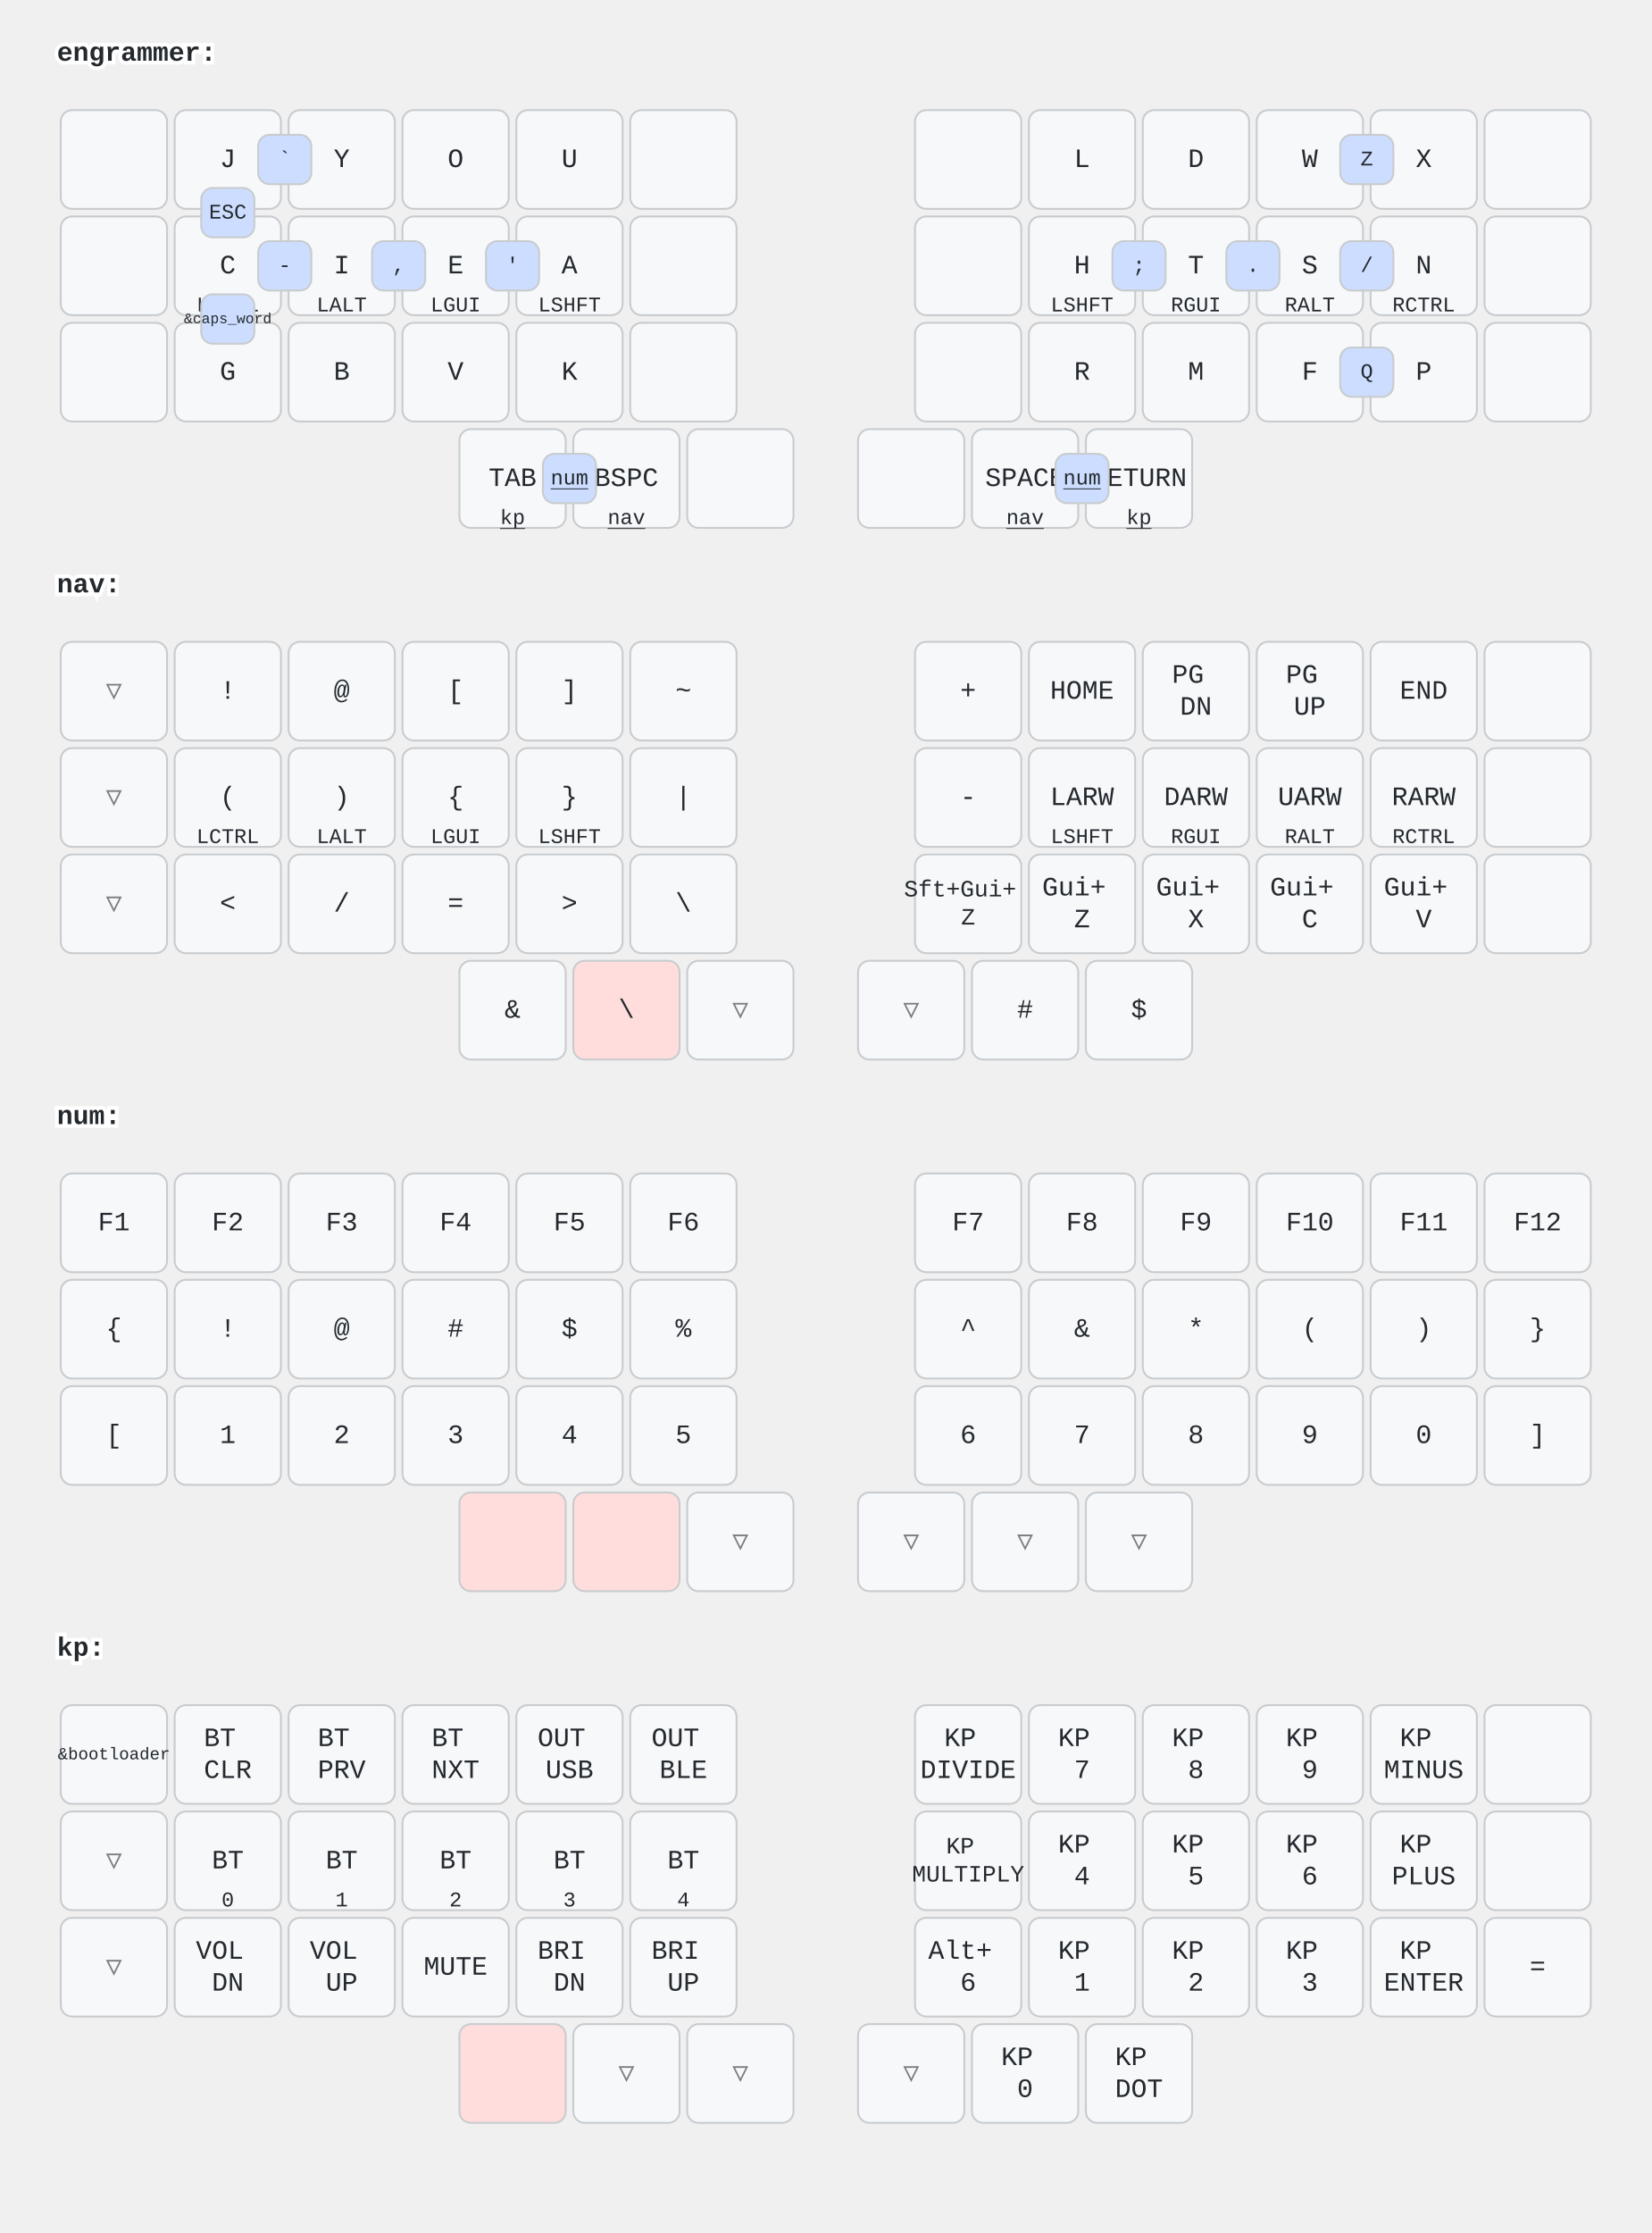
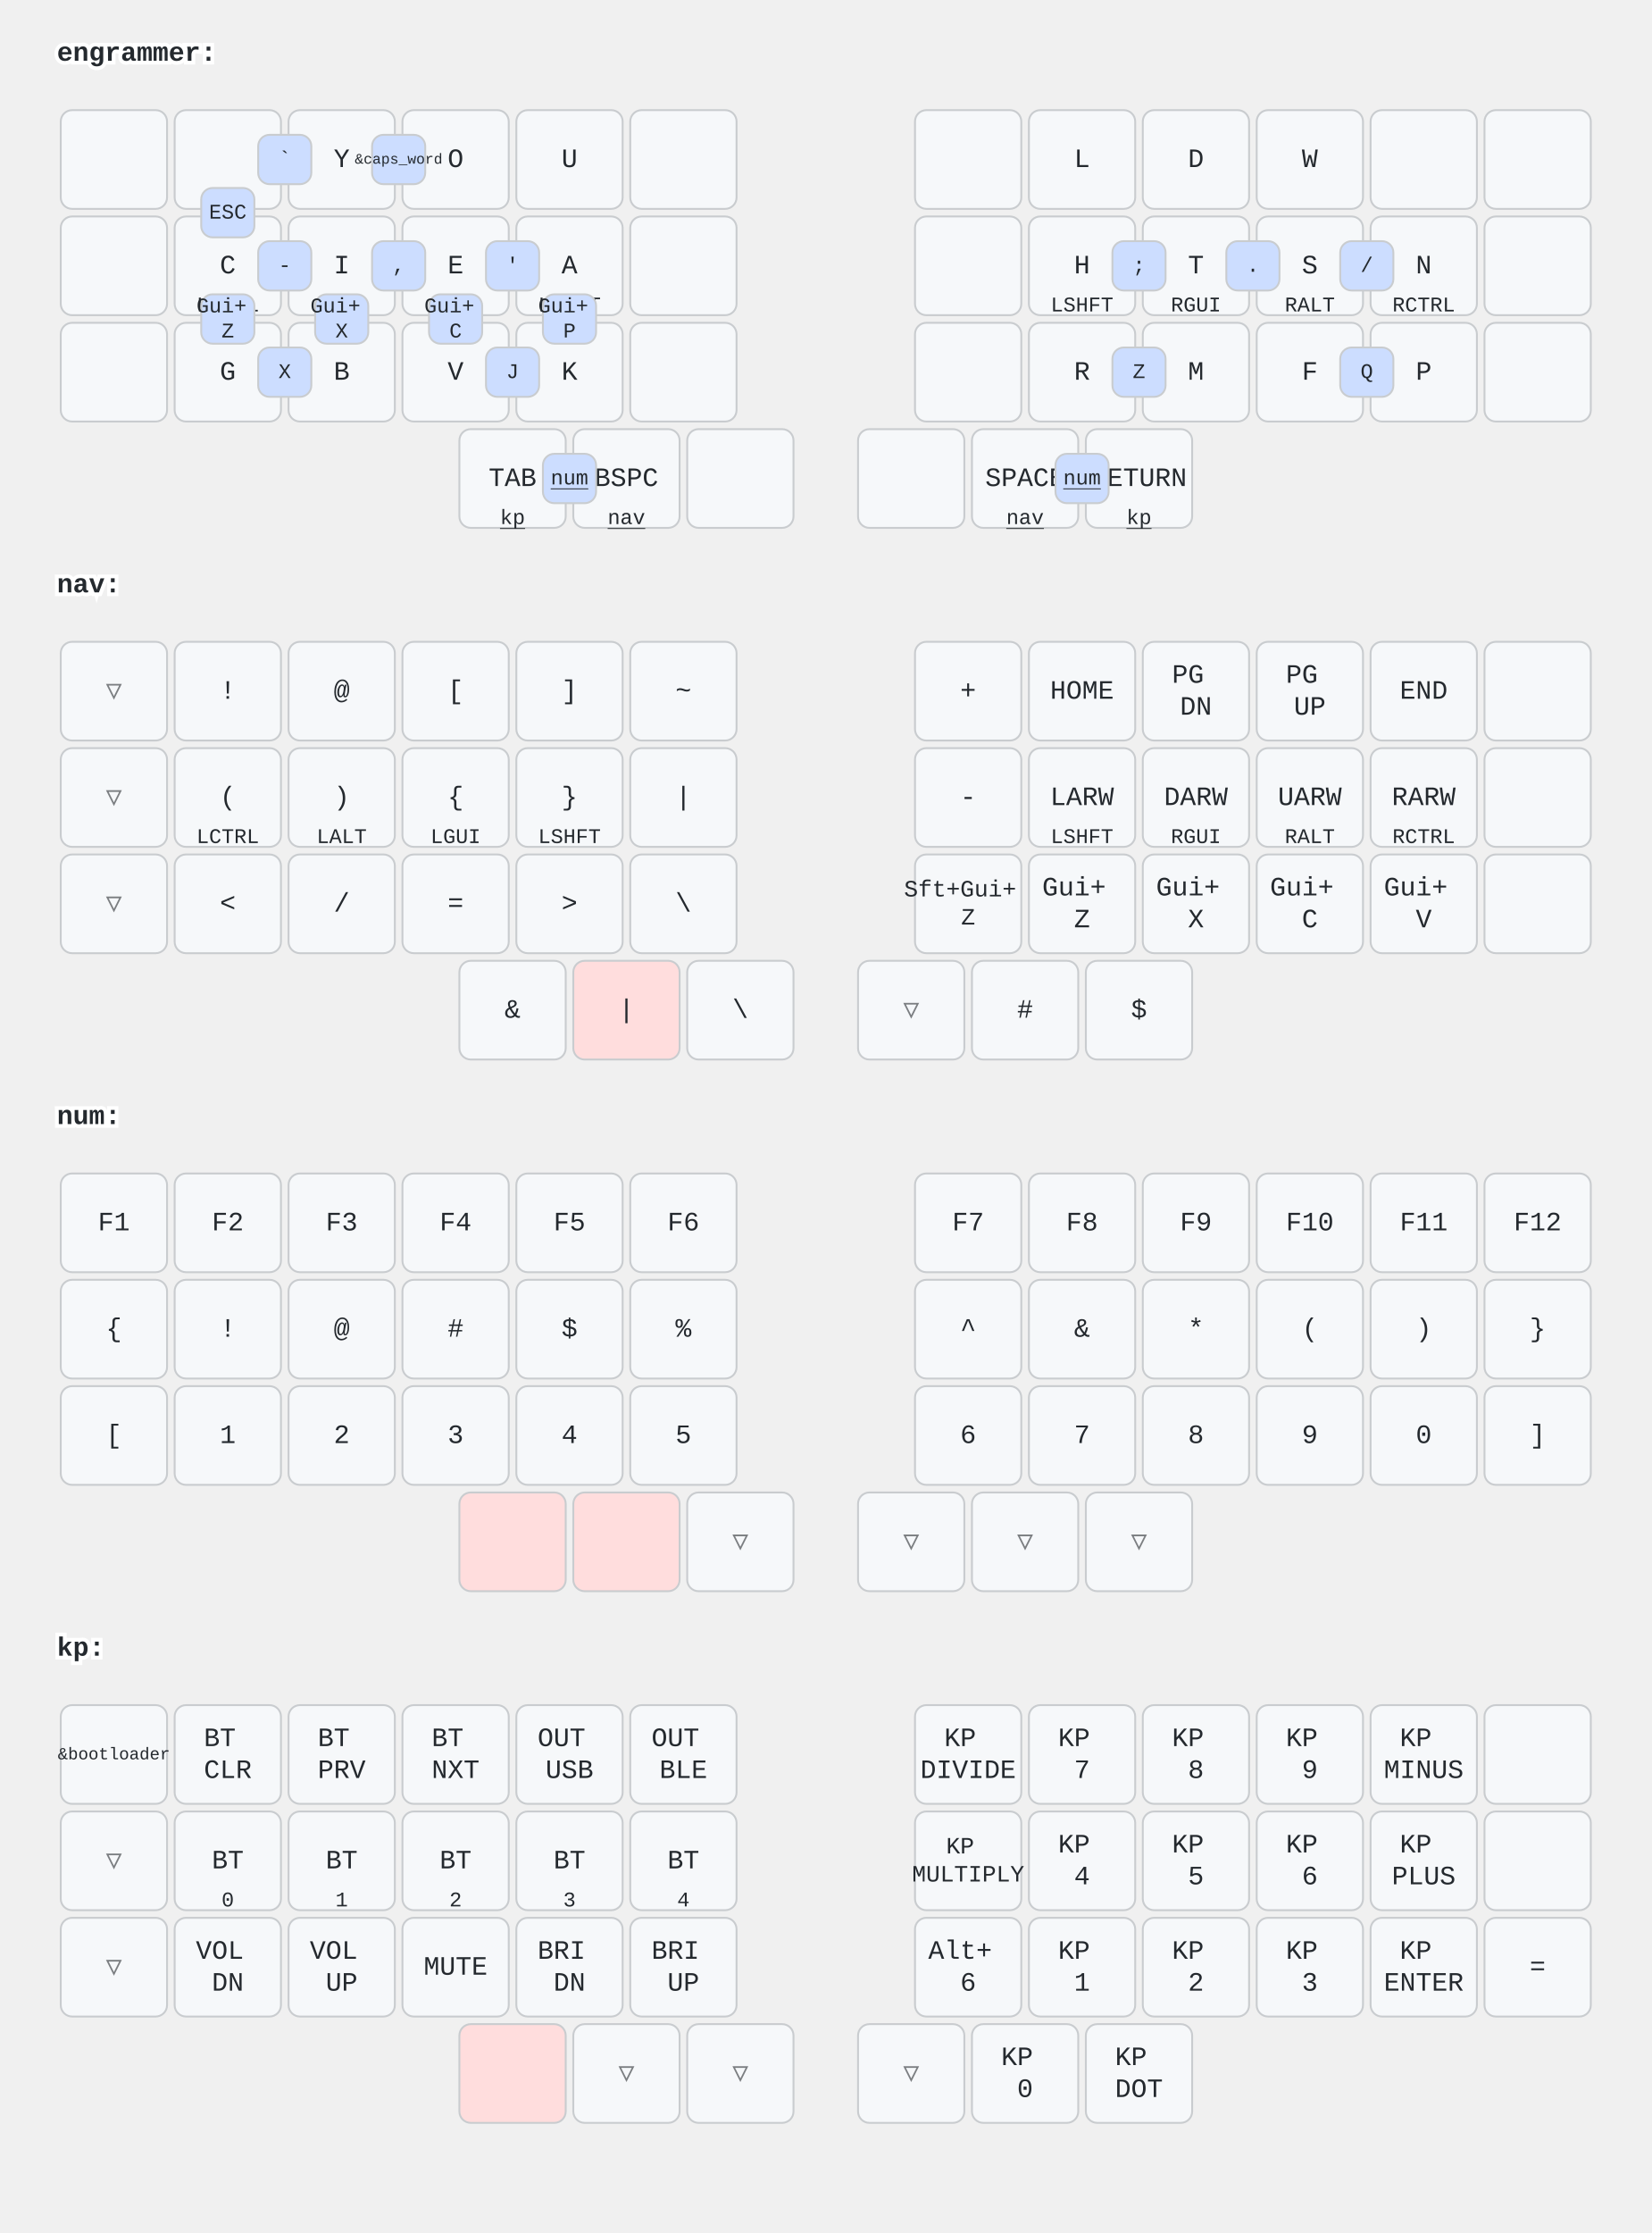
<svg xmlns="http://www.w3.org/2000/svg" width="870" height="1176" viewBox="0 0 870 1176" class="keymap">
  <style>/* inherit to force styles through use tags */
svg path {
    fill: inherit;
}

/* font and background color specifications */
svg.keymap {
    font-family: SFMono-Regular,Consolas,Liberation Mono,Menlo,monospace;
    font-size: 14px;
    font-kerning: normal;
    text-rendering: optimizeLegibility;
    fill: #24292e;
}

/* default key styling */
rect.key {
    fill: #f6f8fa;
}

rect.key, rect.combo {
    stroke: #c9cccf;
    stroke-width: 1;
}

/* default key side styling, only used is draw_key_sides is set */
rect.side {
    filter: brightness(90%);
}

/* color accent for combo boxes */
rect.combo, rect.combo-separate {
    fill: #cdf;
}

/* color accent for held keys */
rect.held, rect.combo.held {
    fill: #fdd;
}

/* color accent for ghost (optional) keys */
rect.ghost, rect.combo.ghost {
    stroke-dasharray: 4, 4;
    stroke-width: 2;
}

text {
    text-anchor: middle;
    dominant-baseline: middle;
}

/* styling for layer labels */
text.label {
    font-weight: bold;
    text-anchor: start;
    stroke: white;
    stroke-width: 4;
    paint-order: stroke;
}

/* styling for optional footer */
text.footer {
    text-anchor: end;
    dominant-baseline: auto;
    stroke: white;
    stroke-width: 4;
    paint-order: stroke;
}

/* styling for combo tap, and key hold/shifted label text */
text.combo, text.hold, text.shifted {
    font-size: 11px;
}

text.hold {
    text-anchor: middle;
    dominant-baseline: auto;
}

text.shifted {
    text-anchor: middle;
    dominant-baseline: hanging;
}

text.layer-activator {
    text-decoration: underline;
}

/* styling for hold/shifted label text in combo box */
text.combo.hold, text.combo.shifted {
    font-size: 8px;
}

/* lighter symbol for transparent keys */
text.trans {
    fill: #7b7e81;
}

/* styling for combo dendrons */
path.combo {
    stroke-width: 1;
    stroke: gray;
    fill: none;
}

/* Start Tabler Icons Cleanup */
/* cannot use height/width with glyphs */
.icon-tabler &gt; path {
    fill: inherit;
    stroke: inherit;
    stroke-width: 2;
}
/* hide tabler's default box */
.icon-tabler &gt; path[stroke="none"][fill="none"] {
    visibility: hidden;
}
/* End Tabler Icons Cleanup */
</style>
  <g transform="translate(30, 0)" class="layer-engrammer">
    <text x="0" y="28" class="label" id="engrammer">engrammer:</text>
    <g transform="translate(0, 56)">
      <g transform="translate(30, 28)" class="key keypos-0">
        <rect rx="6" ry="6" x="-28" y="-26" width="56" height="52" class="key" />
      </g>
      <g transform="translate(90, 28)" class="key keypos-1">
        <rect rx="6" ry="6" x="-28" y="-26" width="56" height="52" class="key" />
-         <text x="0" y="0" class="key tap">J</text>
      </g>
      <g transform="translate(150, 28)" class="key keypos-2">
        <rect rx="6" ry="6" x="-28" y="-26" width="56" height="52" class="key" />
        <text x="0" y="0" class="key tap">Y</text>
      </g>
      <g transform="translate(210, 28)" class="key keypos-3">
        <rect rx="6" ry="6" x="-28" y="-26" width="56" height="52" class="key" />
        <text x="0" y="0" class="key tap">O</text>
      </g>
      <g transform="translate(270, 28)" class="key keypos-4">
        <rect rx="6" ry="6" x="-28" y="-26" width="56" height="52" class="key" />
        <text x="0" y="0" class="key tap">U</text>
      </g>
      <g transform="translate(330, 28)" class="key keypos-5">
        <rect rx="6" ry="6" x="-28" y="-26" width="56" height="52" class="key" />
      </g>
      <g transform="translate(480, 28)" class="key keypos-6">
        <rect rx="6" ry="6" x="-28" y="-26" width="56" height="52" class="key" />
      </g>
      <g transform="translate(540, 28)" class="key keypos-7">
        <rect rx="6" ry="6" x="-28" y="-26" width="56" height="52" class="key" />
        <text x="0" y="0" class="key tap">L</text>
      </g>
      <g transform="translate(600, 28)" class="key keypos-8">
        <rect rx="6" ry="6" x="-28" y="-26" width="56" height="52" class="key" />
        <text x="0" y="0" class="key tap">D</text>
      </g>
      <g transform="translate(660, 28)" class="key keypos-9">
        <rect rx="6" ry="6" x="-28" y="-26" width="56" height="52" class="key" />
        <text x="0" y="0" class="key tap">W</text>
      </g>
      <g transform="translate(720, 28)" class="key keypos-10">
        <rect rx="6" ry="6" x="-28" y="-26" width="56" height="52" class="key" />
-         <text x="0" y="0" class="key tap">X</text>
      </g>
      <g transform="translate(780, 28)" class="key keypos-11">
        <rect rx="6" ry="6" x="-28" y="-26" width="56" height="52" class="key" />
      </g>
      <g transform="translate(30, 84)" class="key keypos-12">
        <rect rx="6" ry="6" x="-28" y="-26" width="56" height="52" class="key" />
      </g>
      <g transform="translate(90, 84)" class="key keypos-13">
        <rect rx="6" ry="6" x="-28" y="-26" width="56" height="52" class="key" />
        <text x="0" y="0" class="key tap">C</text>
        <text x="0" y="24" class="key hold">LCTRL</text>
      </g>
      <g transform="translate(150, 84)" class="key keypos-14">
        <rect rx="6" ry="6" x="-28" y="-26" width="56" height="52" class="key" />
        <text x="0" y="0" class="key tap">I</text>
        <text x="0" y="24" class="key hold">LALT</text>
      </g>
      <g transform="translate(210, 84)" class="key keypos-15">
        <rect rx="6" ry="6" x="-28" y="-26" width="56" height="52" class="key" />
        <text x="0" y="0" class="key tap">E</text>
        <text x="0" y="24" class="key hold">LGUI</text>
      </g>
      <g transform="translate(270, 84)" class="key keypos-16">
        <rect rx="6" ry="6" x="-28" y="-26" width="56" height="52" class="key" />
        <text x="0" y="0" class="key tap">A</text>
        <text x="0" y="24" class="key hold">LSHFT</text>
      </g>
      <g transform="translate(330, 84)" class="key keypos-17">
        <rect rx="6" ry="6" x="-28" y="-26" width="56" height="52" class="key" />
      </g>
      <g transform="translate(480, 84)" class="key keypos-18">
        <rect rx="6" ry="6" x="-28" y="-26" width="56" height="52" class="key" />
      </g>
      <g transform="translate(540, 84)" class="key keypos-19">
        <rect rx="6" ry="6" x="-28" y="-26" width="56" height="52" class="key" />
        <text x="0" y="0" class="key tap">H</text>
        <text x="0" y="24" class="key hold">LSHFT</text>
      </g>
      <g transform="translate(600, 84)" class="key keypos-20">
        <rect rx="6" ry="6" x="-28" y="-26" width="56" height="52" class="key" />
        <text x="0" y="0" class="key tap">T</text>
        <text x="0" y="24" class="key hold">RGUI</text>
      </g>
      <g transform="translate(660, 84)" class="key keypos-21">
        <rect rx="6" ry="6" x="-28" y="-26" width="56" height="52" class="key" />
        <text x="0" y="0" class="key tap">S</text>
        <text x="0" y="24" class="key hold">RALT</text>
      </g>
      <g transform="translate(720, 84)" class="key keypos-22">
        <rect rx="6" ry="6" x="-28" y="-26" width="56" height="52" class="key" />
        <text x="0" y="0" class="key tap">N</text>
        <text x="0" y="24" class="key hold">RCTRL</text>
      </g>
      <g transform="translate(780, 84)" class="key keypos-23">
        <rect rx="6" ry="6" x="-28" y="-26" width="56" height="52" class="key" />
      </g>
      <g transform="translate(30, 140)" class="key keypos-24">
        <rect rx="6" ry="6" x="-28" y="-26" width="56" height="52" class="key" />
      </g>
      <g transform="translate(90, 140)" class="key keypos-25">
        <rect rx="6" ry="6" x="-28" y="-26" width="56" height="52" class="key" />
        <text x="0" y="0" class="key tap">G</text>
      </g>
      <g transform="translate(150, 140)" class="key keypos-26">
        <rect rx="6" ry="6" x="-28" y="-26" width="56" height="52" class="key" />
        <text x="0" y="0" class="key tap">B</text>
      </g>
      <g transform="translate(210, 140)" class="key keypos-27">
        <rect rx="6" ry="6" x="-28" y="-26" width="56" height="52" class="key" />
        <text x="0" y="0" class="key tap">V</text>
      </g>
      <g transform="translate(270, 140)" class="key keypos-28">
        <rect rx="6" ry="6" x="-28" y="-26" width="56" height="52" class="key" />
        <text x="0" y="0" class="key tap">K</text>
      </g>
      <g transform="translate(330, 140)" class="key keypos-29">
        <rect rx="6" ry="6" x="-28" y="-26" width="56" height="52" class="key" />
      </g>
      <g transform="translate(480, 140)" class="key keypos-30">
        <rect rx="6" ry="6" x="-28" y="-26" width="56" height="52" class="key" />
      </g>
      <g transform="translate(540, 140)" class="key keypos-31">
        <rect rx="6" ry="6" x="-28" y="-26" width="56" height="52" class="key" />
        <text x="0" y="0" class="key tap">R</text>
      </g>
      <g transform="translate(600, 140)" class="key keypos-32">
        <rect rx="6" ry="6" x="-28" y="-26" width="56" height="52" class="key" />
        <text x="0" y="0" class="key tap">M</text>
      </g>
      <g transform="translate(660, 140)" class="key keypos-33">
        <rect rx="6" ry="6" x="-28" y="-26" width="56" height="52" class="key" />
        <text x="0" y="0" class="key tap">F</text>
      </g>
      <g transform="translate(720, 140)" class="key keypos-34">
        <rect rx="6" ry="6" x="-28" y="-26" width="56" height="52" class="key" />
        <text x="0" y="0" class="key tap">P</text>
      </g>
      <g transform="translate(780, 140)" class="key keypos-35">
        <rect rx="6" ry="6" x="-28" y="-26" width="56" height="52" class="key" />
      </g>
      <g transform="translate(240, 196)" class="key keypos-36">
        <rect rx="6" ry="6" x="-28" y="-26" width="56" height="52" class="key" />
        <text x="0" y="0" class="key tap">TAB</text>
        <a href="#kp">
          <text x="0" y="24" class="key hold layer-activator">kp</text>
        </a>
      </g>
      <g transform="translate(300, 196)" class="key keypos-37">
        <rect rx="6" ry="6" x="-28" y="-26" width="56" height="52" class="key" />
        <text x="0" y="0" class="key tap">BSPC</text>
        <a href="#nav">
          <text x="0" y="24" class="key hold layer-activator">nav</text>
        </a>
      </g>
      <g transform="translate(360, 196)" class="key keypos-38">
        <rect rx="6" ry="6" x="-28" y="-26" width="56" height="52" class="key" />
      </g>
      <g transform="translate(450, 196)" class="key keypos-39">
        <rect rx="6" ry="6" x="-28" y="-26" width="56" height="52" class="key" />
      </g>
      <g transform="translate(510, 196)" class="key keypos-40">
        <rect rx="6" ry="6" x="-28" y="-26" width="56" height="52" class="key" />
        <text x="0" y="0" class="key tap">SPACE</text>
        <a href="#nav">
          <text x="0" y="24" class="key hold layer-activator">nav</text>
        </a>
      </g>
      <g transform="translate(570, 196)" class="key keypos-41">
        <rect rx="6" ry="6" x="-28" y="-26" width="56" height="52" class="key" />
        <text x="0" y="0" class="key tap">RETURN</text>
        <a href="#kp">
          <text x="0" y="24" class="key hold layer-activator">kp</text>
        </a>
      </g>
      <g class="combo combopos-0">
        <rect rx="6" ry="6" x="256" y="183" width="28" height="26" class="combo" />
        <a href="#num">
          <text x="270" y="196" class="combo tap layer-activator">num</text>
        </a>
      </g>
      <g class="combo combopos-1">
        <rect rx="6" ry="6" x="526" y="183" width="28" height="26" class="combo" />
        <a href="#num">
          <text x="540" y="196" class="combo tap layer-activator">num</text>
        </a>
      </g>
      <g class="combo combopos-2">
        <rect rx="6" ry="6" x="76" y="43" width="28" height="26" class="combo" />
        <text x="90" y="56" class="combo tap">ESC</text>
      </g>
      <g class="combo combopos-3">
+         <rect rx="6" ry="6" x="166" y="15" width="28" height="26" class="combo" />
+         <text x="180" y="28" class="combo tap">
+           <tspan style="font-size: 70%">&amp;caps_word</tspan>
+         </text>
+       </g>
+       <g class="combo combopos-4">
        <rect rx="6" ry="6" x="76" y="99" width="28" height="26" class="combo" />
        <text x="90" y="112" class="combo tap">
-           <tspan style="font-size: 70%">&amp;caps_word</tspan>
-         </text>
-       </g>
-       <g class="combo combopos-4">
-         <rect rx="6" ry="6" x="676" y="15" width="28" height="26" class="combo" />
-         <text x="690" y="28" class="combo tap">Z</text>
+           <tspan x="90" dy="-0.6em">Gui+</tspan>
+           <tspan x="90" dy="1.2em">Z</tspan>
+         </text>
      </g>
      <g class="combo combopos-5">
+         <rect rx="6" ry="6" x="136" y="99" width="28" height="26" class="combo" />
+         <text x="150" y="112" class="combo tap">
+           <tspan x="150" dy="-0.6em">Gui+</tspan>
+           <tspan x="150" dy="1.2em">X</tspan>
+         </text>
+       </g>
+       <g class="combo combopos-6">
+         <rect rx="6" ry="6" x="196" y="99" width="28" height="26" class="combo" />
+         <text x="210" y="112" class="combo tap">
+           <tspan x="210" dy="-0.6em">Gui+</tspan>
+           <tspan x="210" dy="1.2em">C</tspan>
+         </text>
+       </g>
+       <g class="combo combopos-7">
+         <rect rx="6" ry="6" x="256" y="99" width="28" height="26" class="combo" />
+         <text x="270" y="112" class="combo tap">
+           <tspan x="270" dy="-0.6em">Gui+</tspan>
+           <tspan x="270" dy="1.2em">P</tspan>
+         </text>
+       </g>
+       <g class="combo combopos-8">
+         <rect rx="6" ry="6" x="556" y="127" width="28" height="26" class="combo" />
+         <text x="570" y="140" class="combo tap">Z</text>
+       </g>
+       <g class="combo combopos-9">
        <rect rx="6" ry="6" x="676" y="127" width="28" height="26" class="combo" />
        <text x="690" y="140" class="combo tap">Q</text>
      </g>
-       <g class="combo combopos-6">
+       <g class="combo combopos-10">
+         <rect rx="6" ry="6" x="106" y="127" width="28" height="26" class="combo" />
+         <text x="120" y="140" class="combo tap">X</text>
+       </g>
+       <g class="combo combopos-11">
+         <rect rx="6" ry="6" x="226" y="127" width="28" height="26" class="combo" />
+         <text x="240" y="140" class="combo tap">J</text>
+       </g>
+       <g class="combo combopos-12">
        <rect rx="6" ry="6" x="106" y="71" width="28" height="26" class="combo" />
        <text x="120" y="84" class="combo tap">-</text>
      </g>
-       <g class="combo combopos-7">
+       <g class="combo combopos-13">
        <rect rx="6" ry="6" x="166" y="71" width="28" height="26" class="combo" />
        <text x="180" y="84" class="combo tap">,</text>
      </g>
-       <g class="combo combopos-8">
+       <g class="combo combopos-14">
        <rect rx="6" ry="6" x="226" y="71" width="28" height="26" class="combo" />
        <text x="240" y="84" class="combo tap">'</text>
      </g>
-       <g class="combo combopos-9">
+       <g class="combo combopos-15">
        <rect rx="6" ry="6" x="556" y="71" width="28" height="26" class="combo" />
        <text x="570" y="84" class="combo tap">;</text>
      </g>
-       <g class="combo combopos-10">
+       <g class="combo combopos-16">
        <rect rx="6" ry="6" x="616" y="71" width="28" height="26" class="combo" />
        <text x="630" y="84" class="combo tap">.</text>
      </g>
-       <g class="combo combopos-11">
+       <g class="combo combopos-17">
        <rect rx="6" ry="6" x="676" y="71" width="28" height="26" class="combo" />
        <text x="690" y="84" class="combo tap">/</text>
      </g>
-       <g class="combo combopos-12">
+       <g class="combo combopos-18">
        <rect rx="6" ry="6" x="106" y="15" width="28" height="26" class="combo" />
        <text x="120" y="28" class="combo tap">`</text>
      </g>
    </g>
  </g>
  <g transform="translate(30, 280)" class="layer-nav">
    <text x="0" y="28" class="label" id="nav">nav:</text>
    <g transform="translate(0, 56)">
      <g transform="translate(30, 28)" class="key trans keypos-0">
        <rect rx="6" ry="6" x="-28" y="-26" width="56" height="52" class="key trans" />
        <text x="0" y="0" class="key trans tap">▽</text>
      </g>
      <g transform="translate(90, 28)" class="key keypos-1">
        <rect rx="6" ry="6" x="-28" y="-26" width="56" height="52" class="key" />
        <text x="0" y="0" class="key tap">!</text>
      </g>
      <g transform="translate(150, 28)" class="key keypos-2">
        <rect rx="6" ry="6" x="-28" y="-26" width="56" height="52" class="key" />
        <text x="0" y="0" class="key tap">@</text>
      </g>
      <g transform="translate(210, 28)" class="key keypos-3">
        <rect rx="6" ry="6" x="-28" y="-26" width="56" height="52" class="key" />
        <text x="0" y="0" class="key tap">[</text>
      </g>
      <g transform="translate(270, 28)" class="key keypos-4">
        <rect rx="6" ry="6" x="-28" y="-26" width="56" height="52" class="key" />
        <text x="0" y="0" class="key tap">]</text>
      </g>
      <g transform="translate(330, 28)" class="key keypos-5">
        <rect rx="6" ry="6" x="-28" y="-26" width="56" height="52" class="key" />
        <text x="0" y="0" class="key tap">~</text>
      </g>
      <g transform="translate(480, 28)" class="key keypos-6">
        <rect rx="6" ry="6" x="-28" y="-26" width="56" height="52" class="key" />
        <text x="0" y="0" class="key tap">+</text>
      </g>
      <g transform="translate(540, 28)" class="key keypos-7">
        <rect rx="6" ry="6" x="-28" y="-26" width="56" height="52" class="key" />
        <text x="0" y="0" class="key tap">HOME</text>
      </g>
      <g transform="translate(600, 28)" class="key keypos-8">
        <rect rx="6" ry="6" x="-28" y="-26" width="56" height="52" class="key" />
        <text x="0" y="0" class="key tap">
          <tspan x="0" dy="-0.6em">PG</tspan>
          <tspan x="0" dy="1.2em">DN</tspan>
        </text>
      </g>
      <g transform="translate(660, 28)" class="key keypos-9">
        <rect rx="6" ry="6" x="-28" y="-26" width="56" height="52" class="key" />
        <text x="0" y="0" class="key tap">
          <tspan x="0" dy="-0.6em">PG</tspan>
          <tspan x="0" dy="1.2em">UP</tspan>
        </text>
      </g>
      <g transform="translate(720, 28)" class="key keypos-10">
        <rect rx="6" ry="6" x="-28" y="-26" width="56" height="52" class="key" />
        <text x="0" y="0" class="key tap">END</text>
      </g>
      <g transform="translate(780, 28)" class="key keypos-11">
        <rect rx="6" ry="6" x="-28" y="-26" width="56" height="52" class="key" />
      </g>
      <g transform="translate(30, 84)" class="key trans keypos-12">
        <rect rx="6" ry="6" x="-28" y="-26" width="56" height="52" class="key trans" />
        <text x="0" y="0" class="key trans tap">▽</text>
      </g>
      <g transform="translate(90, 84)" class="key keypos-13">
        <rect rx="6" ry="6" x="-28" y="-26" width="56" height="52" class="key" />
        <text x="0" y="0" class="key tap">(</text>
        <text x="0" y="24" class="key hold">LCTRL</text>
      </g>
      <g transform="translate(150, 84)" class="key keypos-14">
        <rect rx="6" ry="6" x="-28" y="-26" width="56" height="52" class="key" />
        <text x="0" y="0" class="key tap">)</text>
        <text x="0" y="24" class="key hold">LALT</text>
      </g>
      <g transform="translate(210, 84)" class="key keypos-15">
        <rect rx="6" ry="6" x="-28" y="-26" width="56" height="52" class="key" />
        <text x="0" y="0" class="key tap">{</text>
        <text x="0" y="24" class="key hold">LGUI</text>
      </g>
      <g transform="translate(270, 84)" class="key keypos-16">
        <rect rx="6" ry="6" x="-28" y="-26" width="56" height="52" class="key" />
        <text x="0" y="0" class="key tap">}</text>
        <text x="0" y="24" class="key hold">LSHFT</text>
      </g>
      <g transform="translate(330, 84)" class="key keypos-17">
        <rect rx="6" ry="6" x="-28" y="-26" width="56" height="52" class="key" />
        <text x="0" y="0" class="key tap">|</text>
      </g>
      <g transform="translate(480, 84)" class="key keypos-18">
        <rect rx="6" ry="6" x="-28" y="-26" width="56" height="52" class="key" />
        <text x="0" y="0" class="key tap">-</text>
      </g>
      <g transform="translate(540, 84)" class="key keypos-19">
        <rect rx="6" ry="6" x="-28" y="-26" width="56" height="52" class="key" />
        <text x="0" y="0" class="key tap">LARW</text>
        <text x="0" y="24" class="key hold">LSHFT</text>
      </g>
      <g transform="translate(600, 84)" class="key keypos-20">
        <rect rx="6" ry="6" x="-28" y="-26" width="56" height="52" class="key" />
        <text x="0" y="0" class="key tap">DARW</text>
        <text x="0" y="24" class="key hold">RGUI</text>
      </g>
      <g transform="translate(660, 84)" class="key keypos-21">
        <rect rx="6" ry="6" x="-28" y="-26" width="56" height="52" class="key" />
        <text x="0" y="0" class="key tap">UARW</text>
        <text x="0" y="24" class="key hold">RALT</text>
      </g>
      <g transform="translate(720, 84)" class="key keypos-22">
        <rect rx="6" ry="6" x="-28" y="-26" width="56" height="52" class="key" />
        <text x="0" y="0" class="key tap">RARW</text>
        <text x="0" y="24" class="key hold">RCTRL</text>
      </g>
      <g transform="translate(780, 84)" class="key keypos-23">
        <rect rx="6" ry="6" x="-28" y="-26" width="56" height="52" class="key" />
      </g>
      <g transform="translate(30, 140)" class="key trans keypos-24">
        <rect rx="6" ry="6" x="-28" y="-26" width="56" height="52" class="key trans" />
        <text x="0" y="0" class="key trans tap">▽</text>
      </g>
      <g transform="translate(90, 140)" class="key keypos-25">
        <rect rx="6" ry="6" x="-28" y="-26" width="56" height="52" class="key" />
        <text x="0" y="0" class="key tap">&lt;</text>
      </g>
      <g transform="translate(150, 140)" class="key keypos-26">
        <rect rx="6" ry="6" x="-28" y="-26" width="56" height="52" class="key" />
        <text x="0" y="0" class="key tap">/</text>
      </g>
      <g transform="translate(210, 140)" class="key keypos-27">
        <rect rx="6" ry="6" x="-28" y="-26" width="56" height="52" class="key" />
        <text x="0" y="0" class="key tap">=</text>
      </g>
      <g transform="translate(270, 140)" class="key keypos-28">
        <rect rx="6" ry="6" x="-28" y="-26" width="56" height="52" class="key" />
        <text x="0" y="0" class="key tap">&gt;</text>
      </g>
      <g transform="translate(330, 140)" class="key keypos-29">
        <rect rx="6" ry="6" x="-28" y="-26" width="56" height="52" class="key" />
        <text x="0" y="0" class="key tap">\</text>
      </g>
      <g transform="translate(480, 140)" class="key keypos-30">
        <rect rx="6" ry="6" x="-28" y="-26" width="56" height="52" class="key" />
        <text x="0" y="0" class="key tap">
          <tspan x="0" dy="-0.6em" style="font-size: 88%">Sft+Gui+</tspan>
          <tspan x="0" dy="1.2em" style="font-size: 88%">Z</tspan>
        </text>
      </g>
      <g transform="translate(540, 140)" class="key keypos-31">
        <rect rx="6" ry="6" x="-28" y="-26" width="56" height="52" class="key" />
        <text x="0" y="0" class="key tap">
          <tspan x="0" dy="-0.6em">Gui+</tspan>
          <tspan x="0" dy="1.2em">Z</tspan>
        </text>
      </g>
      <g transform="translate(600, 140)" class="key keypos-32">
        <rect rx="6" ry="6" x="-28" y="-26" width="56" height="52" class="key" />
        <text x="0" y="0" class="key tap">
          <tspan x="0" dy="-0.6em">Gui+</tspan>
          <tspan x="0" dy="1.2em">X</tspan>
        </text>
      </g>
      <g transform="translate(660, 140)" class="key keypos-33">
        <rect rx="6" ry="6" x="-28" y="-26" width="56" height="52" class="key" />
        <text x="0" y="0" class="key tap">
          <tspan x="0" dy="-0.6em">Gui+</tspan>
          <tspan x="0" dy="1.2em">C</tspan>
        </text>
      </g>
      <g transform="translate(720, 140)" class="key keypos-34">
        <rect rx="6" ry="6" x="-28" y="-26" width="56" height="52" class="key" />
        <text x="0" y="0" class="key tap">
          <tspan x="0" dy="-0.6em">Gui+</tspan>
          <tspan x="0" dy="1.2em">V</tspan>
        </text>
      </g>
      <g transform="translate(780, 140)" class="key keypos-35">
        <rect rx="6" ry="6" x="-28" y="-26" width="56" height="52" class="key" />
      </g>
      <g transform="translate(240, 196)" class="key keypos-36">
        <rect rx="6" ry="6" x="-28" y="-26" width="56" height="52" class="key" />
        <text x="0" y="0" class="key tap">&amp;</text>
      </g>
      <g transform="translate(300, 196)" class="key held keypos-37">
        <rect rx="6" ry="6" x="-28" y="-26" width="56" height="52" class="key held" />
-         <text x="0" y="0" class="key held tap">\</text>
-       </g>
-       <g transform="translate(360, 196)" class="key trans keypos-38">
-         <rect rx="6" ry="6" x="-28" y="-26" width="56" height="52" class="key trans" />
-         <text x="0" y="0" class="key trans tap">▽</text>
+         <text x="0" y="0" class="key held tap">|</text>
+       </g>
+       <g transform="translate(360, 196)" class="key keypos-38">
+         <rect rx="6" ry="6" x="-28" y="-26" width="56" height="52" class="key" />
+         <text x="0" y="0" class="key tap">\</text>
      </g>
      <g transform="translate(450, 196)" class="key trans keypos-39">
        <rect rx="6" ry="6" x="-28" y="-26" width="56" height="52" class="key trans" />
        <text x="0" y="0" class="key trans tap">▽</text>
      </g>
      <g transform="translate(510, 196)" class="key keypos-40">
        <rect rx="6" ry="6" x="-28" y="-26" width="56" height="52" class="key" />
        <text x="0" y="0" class="key tap">#</text>
      </g>
      <g transform="translate(570, 196)" class="key keypos-41">
        <rect rx="6" ry="6" x="-28" y="-26" width="56" height="52" class="key" />
        <text x="0" y="0" class="key tap">$</text>
      </g>
    </g>
  </g>
  <g transform="translate(30, 560)" class="layer-num">
    <text x="0" y="28" class="label" id="num">num:</text>
    <g transform="translate(0, 56)">
      <g transform="translate(30, 28)" class="key keypos-0">
        <rect rx="6" ry="6" x="-28" y="-26" width="56" height="52" class="key" />
        <text x="0" y="0" class="key tap">F1</text>
      </g>
      <g transform="translate(90, 28)" class="key keypos-1">
        <rect rx="6" ry="6" x="-28" y="-26" width="56" height="52" class="key" />
        <text x="0" y="0" class="key tap">F2</text>
      </g>
      <g transform="translate(150, 28)" class="key keypos-2">
        <rect rx="6" ry="6" x="-28" y="-26" width="56" height="52" class="key" />
        <text x="0" y="0" class="key tap">F3</text>
      </g>
      <g transform="translate(210, 28)" class="key keypos-3">
        <rect rx="6" ry="6" x="-28" y="-26" width="56" height="52" class="key" />
        <text x="0" y="0" class="key tap">F4</text>
      </g>
      <g transform="translate(270, 28)" class="key keypos-4">
        <rect rx="6" ry="6" x="-28" y="-26" width="56" height="52" class="key" />
        <text x="0" y="0" class="key tap">F5</text>
      </g>
      <g transform="translate(330, 28)" class="key keypos-5">
        <rect rx="6" ry="6" x="-28" y="-26" width="56" height="52" class="key" />
        <text x="0" y="0" class="key tap">F6</text>
      </g>
      <g transform="translate(480, 28)" class="key keypos-6">
        <rect rx="6" ry="6" x="-28" y="-26" width="56" height="52" class="key" />
        <text x="0" y="0" class="key tap">F7</text>
      </g>
      <g transform="translate(540, 28)" class="key keypos-7">
        <rect rx="6" ry="6" x="-28" y="-26" width="56" height="52" class="key" />
        <text x="0" y="0" class="key tap">F8</text>
      </g>
      <g transform="translate(600, 28)" class="key keypos-8">
        <rect rx="6" ry="6" x="-28" y="-26" width="56" height="52" class="key" />
        <text x="0" y="0" class="key tap">F9</text>
      </g>
      <g transform="translate(660, 28)" class="key keypos-9">
        <rect rx="6" ry="6" x="-28" y="-26" width="56" height="52" class="key" />
        <text x="0" y="0" class="key tap">F10</text>
      </g>
      <g transform="translate(720, 28)" class="key keypos-10">
        <rect rx="6" ry="6" x="-28" y="-26" width="56" height="52" class="key" />
        <text x="0" y="0" class="key tap">F11</text>
      </g>
      <g transform="translate(780, 28)" class="key keypos-11">
        <rect rx="6" ry="6" x="-28" y="-26" width="56" height="52" class="key" />
        <text x="0" y="0" class="key tap">F12</text>
      </g>
      <g transform="translate(30, 84)" class="key keypos-12">
        <rect rx="6" ry="6" x="-28" y="-26" width="56" height="52" class="key" />
        <text x="0" y="0" class="key tap">{</text>
      </g>
      <g transform="translate(90, 84)" class="key keypos-13">
        <rect rx="6" ry="6" x="-28" y="-26" width="56" height="52" class="key" />
        <text x="0" y="0" class="key tap">!</text>
      </g>
      <g transform="translate(150, 84)" class="key keypos-14">
        <rect rx="6" ry="6" x="-28" y="-26" width="56" height="52" class="key" />
        <text x="0" y="0" class="key tap">@</text>
      </g>
      <g transform="translate(210, 84)" class="key keypos-15">
        <rect rx="6" ry="6" x="-28" y="-26" width="56" height="52" class="key" />
        <text x="0" y="0" class="key tap">#</text>
      </g>
      <g transform="translate(270, 84)" class="key keypos-16">
        <rect rx="6" ry="6" x="-28" y="-26" width="56" height="52" class="key" />
        <text x="0" y="0" class="key tap">$</text>
      </g>
      <g transform="translate(330, 84)" class="key keypos-17">
        <rect rx="6" ry="6" x="-28" y="-26" width="56" height="52" class="key" />
        <text x="0" y="0" class="key tap">%</text>
      </g>
      <g transform="translate(480, 84)" class="key keypos-18">
        <rect rx="6" ry="6" x="-28" y="-26" width="56" height="52" class="key" />
        <text x="0" y="0" class="key tap">^</text>
      </g>
      <g transform="translate(540, 84)" class="key keypos-19">
        <rect rx="6" ry="6" x="-28" y="-26" width="56" height="52" class="key" />
        <text x="0" y="0" class="key tap">&amp;</text>
      </g>
      <g transform="translate(600, 84)" class="key keypos-20">
        <rect rx="6" ry="6" x="-28" y="-26" width="56" height="52" class="key" />
        <text x="0" y="0" class="key tap">*</text>
      </g>
      <g transform="translate(660, 84)" class="key keypos-21">
        <rect rx="6" ry="6" x="-28" y="-26" width="56" height="52" class="key" />
        <text x="0" y="0" class="key tap">(</text>
      </g>
      <g transform="translate(720, 84)" class="key keypos-22">
        <rect rx="6" ry="6" x="-28" y="-26" width="56" height="52" class="key" />
        <text x="0" y="0" class="key tap">)</text>
      </g>
      <g transform="translate(780, 84)" class="key keypos-23">
        <rect rx="6" ry="6" x="-28" y="-26" width="56" height="52" class="key" />
        <text x="0" y="0" class="key tap">}</text>
      </g>
      <g transform="translate(30, 140)" class="key keypos-24">
        <rect rx="6" ry="6" x="-28" y="-26" width="56" height="52" class="key" />
        <text x="0" y="0" class="key tap">[</text>
      </g>
      <g transform="translate(90, 140)" class="key keypos-25">
        <rect rx="6" ry="6" x="-28" y="-26" width="56" height="52" class="key" />
        <text x="0" y="0" class="key tap">1</text>
      </g>
      <g transform="translate(150, 140)" class="key keypos-26">
        <rect rx="6" ry="6" x="-28" y="-26" width="56" height="52" class="key" />
        <text x="0" y="0" class="key tap">2</text>
      </g>
      <g transform="translate(210, 140)" class="key keypos-27">
        <rect rx="6" ry="6" x="-28" y="-26" width="56" height="52" class="key" />
        <text x="0" y="0" class="key tap">3</text>
      </g>
      <g transform="translate(270, 140)" class="key keypos-28">
        <rect rx="6" ry="6" x="-28" y="-26" width="56" height="52" class="key" />
        <text x="0" y="0" class="key tap">4</text>
      </g>
      <g transform="translate(330, 140)" class="key keypos-29">
        <rect rx="6" ry="6" x="-28" y="-26" width="56" height="52" class="key" />
        <text x="0" y="0" class="key tap">5</text>
      </g>
      <g transform="translate(480, 140)" class="key keypos-30">
        <rect rx="6" ry="6" x="-28" y="-26" width="56" height="52" class="key" />
        <text x="0" y="0" class="key tap">6</text>
      </g>
      <g transform="translate(540, 140)" class="key keypos-31">
        <rect rx="6" ry="6" x="-28" y="-26" width="56" height="52" class="key" />
        <text x="0" y="0" class="key tap">7</text>
      </g>
      <g transform="translate(600, 140)" class="key keypos-32">
        <rect rx="6" ry="6" x="-28" y="-26" width="56" height="52" class="key" />
        <text x="0" y="0" class="key tap">8</text>
      </g>
      <g transform="translate(660, 140)" class="key keypos-33">
        <rect rx="6" ry="6" x="-28" y="-26" width="56" height="52" class="key" />
        <text x="0" y="0" class="key tap">9</text>
      </g>
      <g transform="translate(720, 140)" class="key keypos-34">
        <rect rx="6" ry="6" x="-28" y="-26" width="56" height="52" class="key" />
        <text x="0" y="0" class="key tap">0</text>
      </g>
      <g transform="translate(780, 140)" class="key keypos-35">
        <rect rx="6" ry="6" x="-28" y="-26" width="56" height="52" class="key" />
        <text x="0" y="0" class="key tap">]</text>
      </g>
      <g transform="translate(240, 196)" class="key held keypos-36">
        <rect rx="6" ry="6" x="-28" y="-26" width="56" height="52" class="key held" />
      </g>
      <g transform="translate(300, 196)" class="key held keypos-37">
        <rect rx="6" ry="6" x="-28" y="-26" width="56" height="52" class="key held" />
      </g>
      <g transform="translate(360, 196)" class="key trans keypos-38">
        <rect rx="6" ry="6" x="-28" y="-26" width="56" height="52" class="key trans" />
        <text x="0" y="0" class="key trans tap">▽</text>
      </g>
      <g transform="translate(450, 196)" class="key trans keypos-39">
        <rect rx="6" ry="6" x="-28" y="-26" width="56" height="52" class="key trans" />
        <text x="0" y="0" class="key trans tap">▽</text>
      </g>
      <g transform="translate(510, 196)" class="key trans keypos-40">
        <rect rx="6" ry="6" x="-28" y="-26" width="56" height="52" class="key trans" />
        <text x="0" y="0" class="key trans tap">▽</text>
      </g>
      <g transform="translate(570, 196)" class="key trans keypos-41">
        <rect rx="6" ry="6" x="-28" y="-26" width="56" height="52" class="key trans" />
        <text x="0" y="0" class="key trans tap">▽</text>
      </g>
    </g>
  </g>
  <g transform="translate(30, 840)" class="layer-kp">
    <text x="0" y="28" class="label" id="kp">kp:</text>
    <g transform="translate(0, 56)">
      <g transform="translate(30, 28)" class="key keypos-0">
        <rect rx="6" ry="6" x="-28" y="-26" width="56" height="52" class="key" />
        <text x="0" y="0" class="key tap">
          <tspan style="font-size: 64%">&amp;bootloader</tspan>
        </text>
      </g>
      <g transform="translate(90, 28)" class="key keypos-1">
        <rect rx="6" ry="6" x="-28" y="-26" width="56" height="52" class="key" />
        <text x="0" y="0" class="key tap">
          <tspan x="0" dy="-0.6em">BT</tspan>
          <tspan x="0" dy="1.2em">CLR</tspan>
        </text>
      </g>
      <g transform="translate(150, 28)" class="key keypos-2">
        <rect rx="6" ry="6" x="-28" y="-26" width="56" height="52" class="key" />
        <text x="0" y="0" class="key tap">
          <tspan x="0" dy="-0.6em">BT</tspan>
          <tspan x="0" dy="1.2em">PRV</tspan>
        </text>
      </g>
      <g transform="translate(210, 28)" class="key keypos-3">
        <rect rx="6" ry="6" x="-28" y="-26" width="56" height="52" class="key" />
        <text x="0" y="0" class="key tap">
          <tspan x="0" dy="-0.6em">BT</tspan>
          <tspan x="0" dy="1.2em">NXT</tspan>
        </text>
      </g>
      <g transform="translate(270, 28)" class="key keypos-4">
        <rect rx="6" ry="6" x="-28" y="-26" width="56" height="52" class="key" />
        <text x="0" y="0" class="key tap">
          <tspan x="0" dy="-0.6em">OUT</tspan>
          <tspan x="0" dy="1.2em">USB</tspan>
        </text>
      </g>
      <g transform="translate(330, 28)" class="key keypos-5">
        <rect rx="6" ry="6" x="-28" y="-26" width="56" height="52" class="key" />
        <text x="0" y="0" class="key tap">
          <tspan x="0" dy="-0.6em">OUT</tspan>
          <tspan x="0" dy="1.2em">BLE</tspan>
        </text>
      </g>
      <g transform="translate(480, 28)" class="key keypos-6">
        <rect rx="6" ry="6" x="-28" y="-26" width="56" height="52" class="key" />
        <text x="0" y="0" class="key tap">
          <tspan x="0" dy="-0.6em">KP</tspan>
          <tspan x="0" dy="1.2em">DIVIDE</tspan>
        </text>
      </g>
      <g transform="translate(540, 28)" class="key keypos-7">
        <rect rx="6" ry="6" x="-28" y="-26" width="56" height="52" class="key" />
        <text x="0" y="0" class="key tap">
          <tspan x="0" dy="-0.6em">KP</tspan>
          <tspan x="0" dy="1.2em">7</tspan>
        </text>
      </g>
      <g transform="translate(600, 28)" class="key keypos-8">
        <rect rx="6" ry="6" x="-28" y="-26" width="56" height="52" class="key" />
        <text x="0" y="0" class="key tap">
          <tspan x="0" dy="-0.6em">KP</tspan>
          <tspan x="0" dy="1.2em">8</tspan>
        </text>
      </g>
      <g transform="translate(660, 28)" class="key keypos-9">
        <rect rx="6" ry="6" x="-28" y="-26" width="56" height="52" class="key" />
        <text x="0" y="0" class="key tap">
          <tspan x="0" dy="-0.6em">KP</tspan>
          <tspan x="0" dy="1.2em">9</tspan>
        </text>
      </g>
      <g transform="translate(720, 28)" class="key keypos-10">
        <rect rx="6" ry="6" x="-28" y="-26" width="56" height="52" class="key" />
        <text x="0" y="0" class="key tap">
          <tspan x="0" dy="-0.6em">KP</tspan>
          <tspan x="0" dy="1.2em">MINUS</tspan>
        </text>
      </g>
      <g transform="translate(780, 28)" class="key keypos-11">
        <rect rx="6" ry="6" x="-28" y="-26" width="56" height="52" class="key" />
      </g>
      <g transform="translate(30, 84)" class="key trans keypos-12">
        <rect rx="6" ry="6" x="-28" y="-26" width="56" height="52" class="key trans" />
        <text x="0" y="0" class="key trans tap">▽</text>
      </g>
      <g transform="translate(90, 84)" class="key keypos-13">
        <rect rx="6" ry="6" x="-28" y="-26" width="56" height="52" class="key" />
        <text x="0" y="0" class="key tap">BT</text>
        <text x="0" y="24" class="key hold">0</text>
      </g>
      <g transform="translate(150, 84)" class="key keypos-14">
        <rect rx="6" ry="6" x="-28" y="-26" width="56" height="52" class="key" />
        <text x="0" y="0" class="key tap">BT</text>
        <text x="0" y="24" class="key hold">1</text>
      </g>
      <g transform="translate(210, 84)" class="key keypos-15">
        <rect rx="6" ry="6" x="-28" y="-26" width="56" height="52" class="key" />
        <text x="0" y="0" class="key tap">BT</text>
        <text x="0" y="24" class="key hold">2</text>
      </g>
      <g transform="translate(270, 84)" class="key keypos-16">
        <rect rx="6" ry="6" x="-28" y="-26" width="56" height="52" class="key" />
        <text x="0" y="0" class="key tap">BT</text>
        <text x="0" y="24" class="key hold">3</text>
      </g>
      <g transform="translate(330, 84)" class="key keypos-17">
        <rect rx="6" ry="6" x="-28" y="-26" width="56" height="52" class="key" />
        <text x="0" y="0" class="key tap">BT</text>
        <text x="0" y="24" class="key hold">4</text>
      </g>
      <g transform="translate(480, 84)" class="key keypos-18">
        <rect rx="6" ry="6" x="-28" y="-26" width="56" height="52" class="key" />
        <text x="0" y="0" class="key tap">
          <tspan x="0" dy="-0.6em" style="font-size: 88%">KP</tspan>
          <tspan x="0" dy="1.2em" style="font-size: 88%">MULTIPLY</tspan>
        </text>
      </g>
      <g transform="translate(540, 84)" class="key keypos-19">
        <rect rx="6" ry="6" x="-28" y="-26" width="56" height="52" class="key" />
        <text x="0" y="0" class="key tap">
          <tspan x="0" dy="-0.6em">KP</tspan>
          <tspan x="0" dy="1.2em">4</tspan>
        </text>
      </g>
      <g transform="translate(600, 84)" class="key keypos-20">
        <rect rx="6" ry="6" x="-28" y="-26" width="56" height="52" class="key" />
        <text x="0" y="0" class="key tap">
          <tspan x="0" dy="-0.6em">KP</tspan>
          <tspan x="0" dy="1.2em">5</tspan>
        </text>
      </g>
      <g transform="translate(660, 84)" class="key keypos-21">
        <rect rx="6" ry="6" x="-28" y="-26" width="56" height="52" class="key" />
        <text x="0" y="0" class="key tap">
          <tspan x="0" dy="-0.6em">KP</tspan>
          <tspan x="0" dy="1.2em">6</tspan>
        </text>
      </g>
      <g transform="translate(720, 84)" class="key keypos-22">
        <rect rx="6" ry="6" x="-28" y="-26" width="56" height="52" class="key" />
        <text x="0" y="0" class="key tap">
          <tspan x="0" dy="-0.6em">KP</tspan>
          <tspan x="0" dy="1.2em">PLUS</tspan>
        </text>
      </g>
      <g transform="translate(780, 84)" class="key keypos-23">
        <rect rx="6" ry="6" x="-28" y="-26" width="56" height="52" class="key" />
      </g>
      <g transform="translate(30, 140)" class="key trans keypos-24">
        <rect rx="6" ry="6" x="-28" y="-26" width="56" height="52" class="key trans" />
        <text x="0" y="0" class="key trans tap">▽</text>
      </g>
      <g transform="translate(90, 140)" class="key keypos-25">
        <rect rx="6" ry="6" x="-28" y="-26" width="56" height="52" class="key" />
        <text x="0" y="0" class="key tap">
          <tspan x="0" dy="-0.6em">VOL</tspan>
          <tspan x="0" dy="1.2em">DN</tspan>
        </text>
      </g>
      <g transform="translate(150, 140)" class="key keypos-26">
        <rect rx="6" ry="6" x="-28" y="-26" width="56" height="52" class="key" />
        <text x="0" y="0" class="key tap">
          <tspan x="0" dy="-0.6em">VOL</tspan>
          <tspan x="0" dy="1.2em">UP</tspan>
        </text>
      </g>
      <g transform="translate(210, 140)" class="key keypos-27">
        <rect rx="6" ry="6" x="-28" y="-26" width="56" height="52" class="key" />
        <text x="0" y="0" class="key tap">MUTE</text>
      </g>
      <g transform="translate(270, 140)" class="key keypos-28">
        <rect rx="6" ry="6" x="-28" y="-26" width="56" height="52" class="key" />
        <text x="0" y="0" class="key tap">
          <tspan x="0" dy="-0.6em">BRI</tspan>
          <tspan x="0" dy="1.2em">DN</tspan>
        </text>
      </g>
      <g transform="translate(330, 140)" class="key keypos-29">
        <rect rx="6" ry="6" x="-28" y="-26" width="56" height="52" class="key" />
        <text x="0" y="0" class="key tap">
          <tspan x="0" dy="-0.6em">BRI</tspan>
          <tspan x="0" dy="1.2em">UP</tspan>
        </text>
      </g>
      <g transform="translate(480, 140)" class="key keypos-30">
        <rect rx="6" ry="6" x="-28" y="-26" width="56" height="52" class="key" />
        <text x="0" y="0" class="key tap">
          <tspan x="0" dy="-0.6em">Alt+</tspan>
          <tspan x="0" dy="1.2em">6</tspan>
        </text>
      </g>
      <g transform="translate(540, 140)" class="key keypos-31">
        <rect rx="6" ry="6" x="-28" y="-26" width="56" height="52" class="key" />
        <text x="0" y="0" class="key tap">
          <tspan x="0" dy="-0.6em">KP</tspan>
          <tspan x="0" dy="1.2em">1</tspan>
        </text>
      </g>
      <g transform="translate(600, 140)" class="key keypos-32">
        <rect rx="6" ry="6" x="-28" y="-26" width="56" height="52" class="key" />
        <text x="0" y="0" class="key tap">
          <tspan x="0" dy="-0.6em">KP</tspan>
          <tspan x="0" dy="1.2em">2</tspan>
        </text>
      </g>
      <g transform="translate(660, 140)" class="key keypos-33">
        <rect rx="6" ry="6" x="-28" y="-26" width="56" height="52" class="key" />
        <text x="0" y="0" class="key tap">
          <tspan x="0" dy="-0.6em">KP</tspan>
          <tspan x="0" dy="1.2em">3</tspan>
        </text>
      </g>
      <g transform="translate(720, 140)" class="key keypos-34">
        <rect rx="6" ry="6" x="-28" y="-26" width="56" height="52" class="key" />
        <text x="0" y="0" class="key tap">
          <tspan x="0" dy="-0.6em">KP</tspan>
          <tspan x="0" dy="1.2em">ENTER</tspan>
        </text>
      </g>
      <g transform="translate(780, 140)" class="key keypos-35">
        <rect rx="6" ry="6" x="-28" y="-26" width="56" height="52" class="key" />
        <text x="0" y="0" class="key tap">=</text>
      </g>
      <g transform="translate(240, 196)" class="key held keypos-36">
        <rect rx="6" ry="6" x="-28" y="-26" width="56" height="52" class="key held" />
      </g>
      <g transform="translate(300, 196)" class="key trans keypos-37">
        <rect rx="6" ry="6" x="-28" y="-26" width="56" height="52" class="key trans" />
        <text x="0" y="0" class="key trans tap">▽</text>
      </g>
      <g transform="translate(360, 196)" class="key trans keypos-38">
        <rect rx="6" ry="6" x="-28" y="-26" width="56" height="52" class="key trans" />
        <text x="0" y="0" class="key trans tap">▽</text>
      </g>
      <g transform="translate(450, 196)" class="key trans keypos-39">
        <rect rx="6" ry="6" x="-28" y="-26" width="56" height="52" class="key trans" />
        <text x="0" y="0" class="key trans tap">▽</text>
      </g>
      <g transform="translate(510, 196)" class="key keypos-40">
        <rect rx="6" ry="6" x="-28" y="-26" width="56" height="52" class="key" />
        <text x="0" y="0" class="key tap">
          <tspan x="0" dy="-0.6em">KP</tspan>
          <tspan x="0" dy="1.2em">0</tspan>
        </text>
      </g>
      <g transform="translate(570, 196)" class="key keypos-41">
        <rect rx="6" ry="6" x="-28" y="-26" width="56" height="52" class="key" />
        <text x="0" y="0" class="key tap">
          <tspan x="0" dy="-0.6em">KP</tspan>
          <tspan x="0" dy="1.2em">DOT</tspan>
        </text>
      </g>
    </g>
  </g>
</svg>
